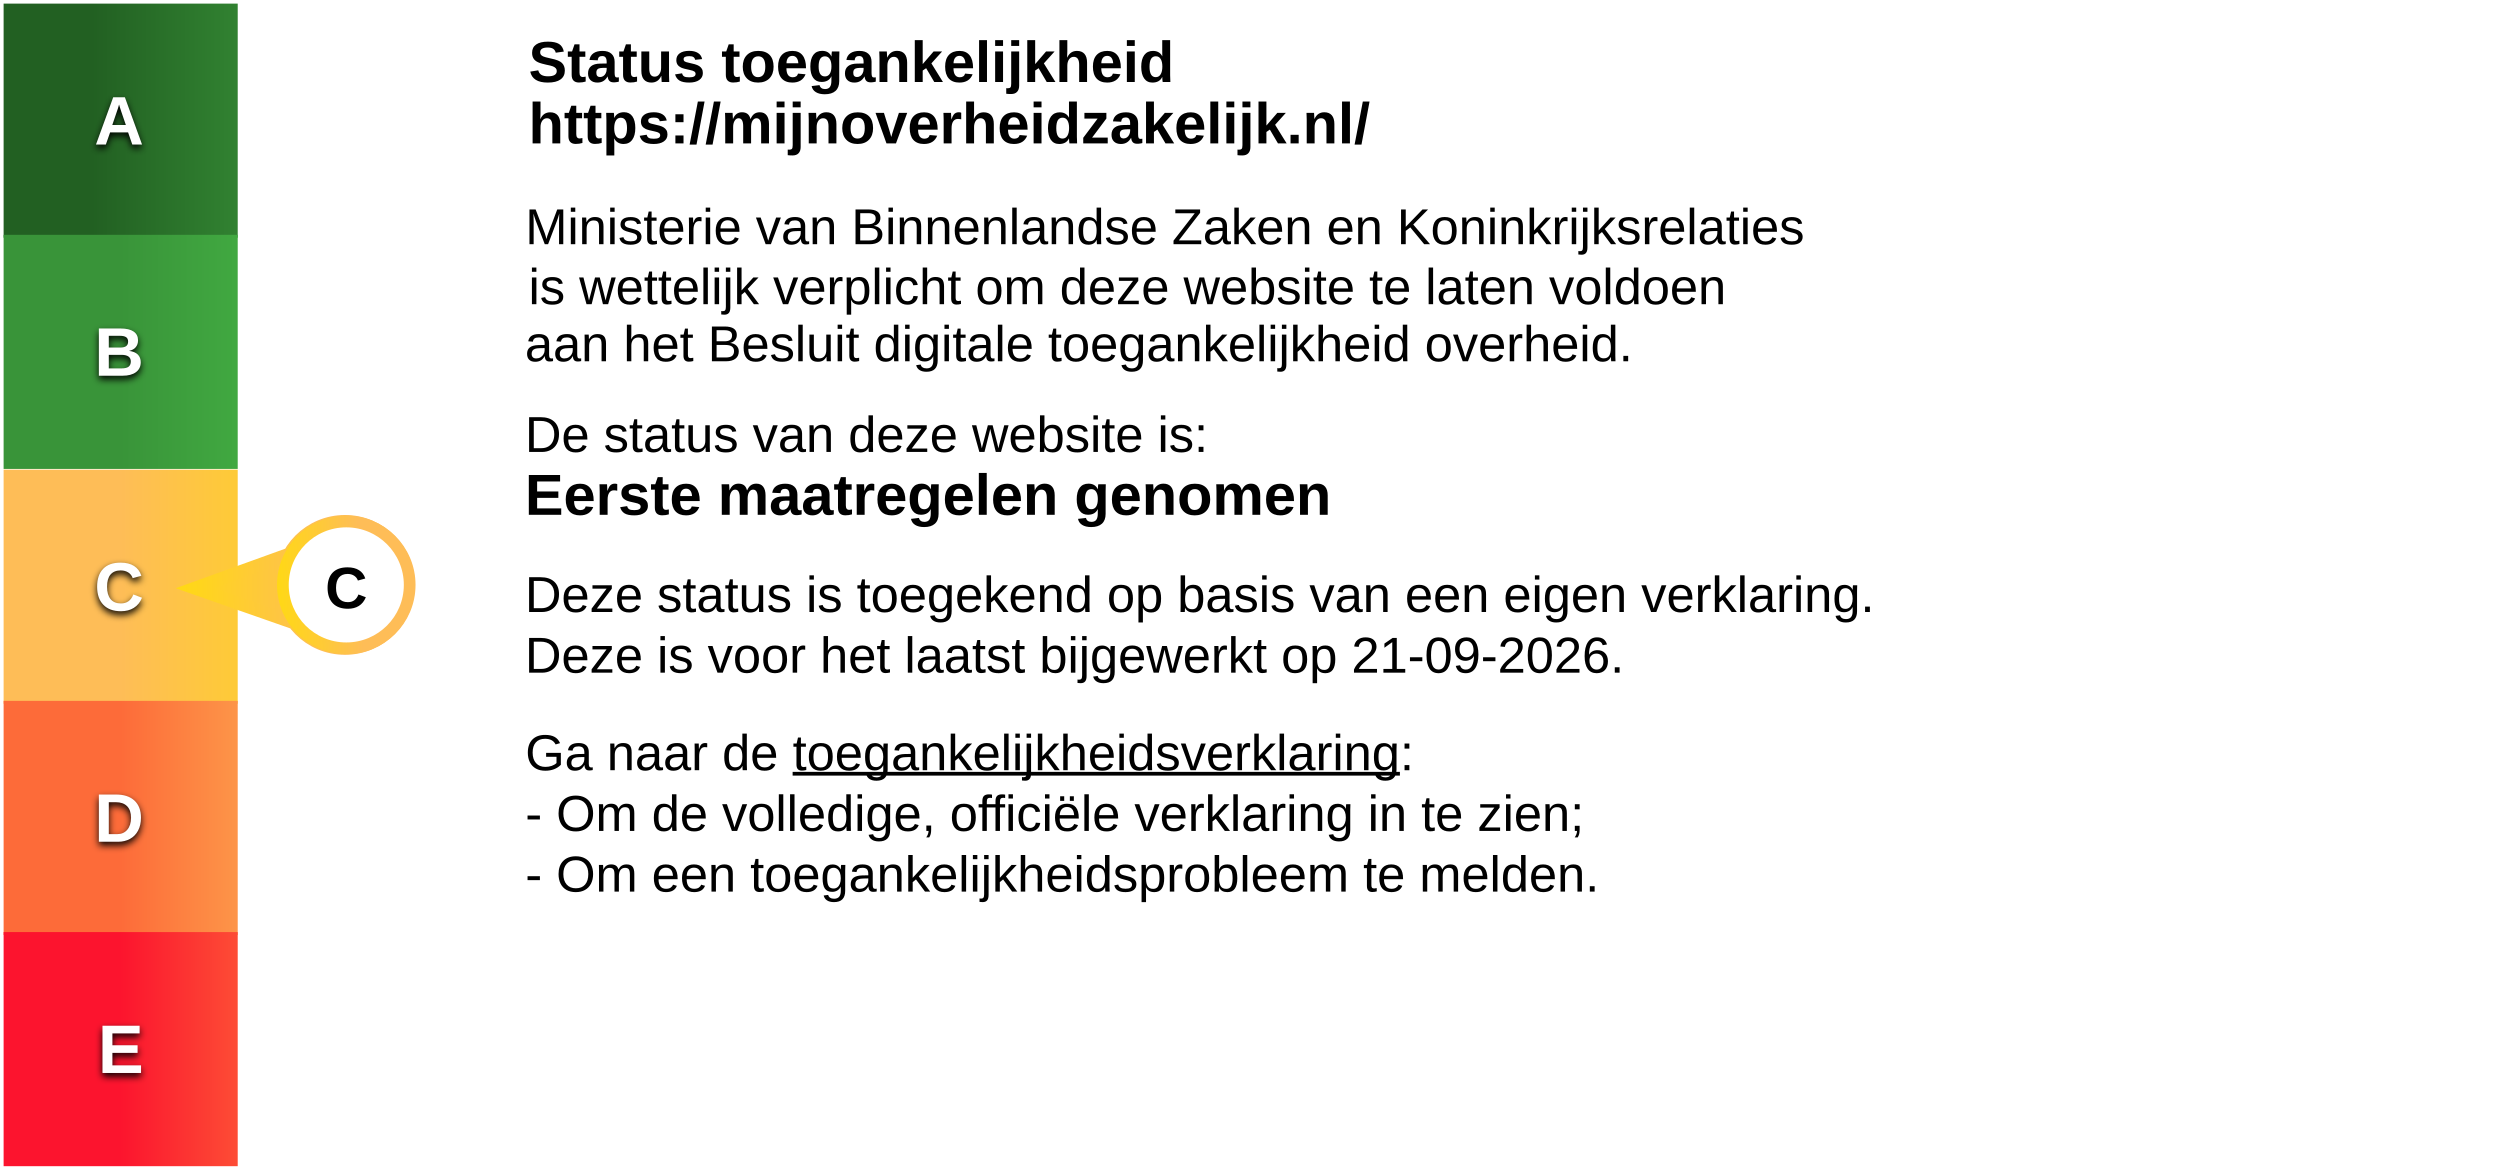
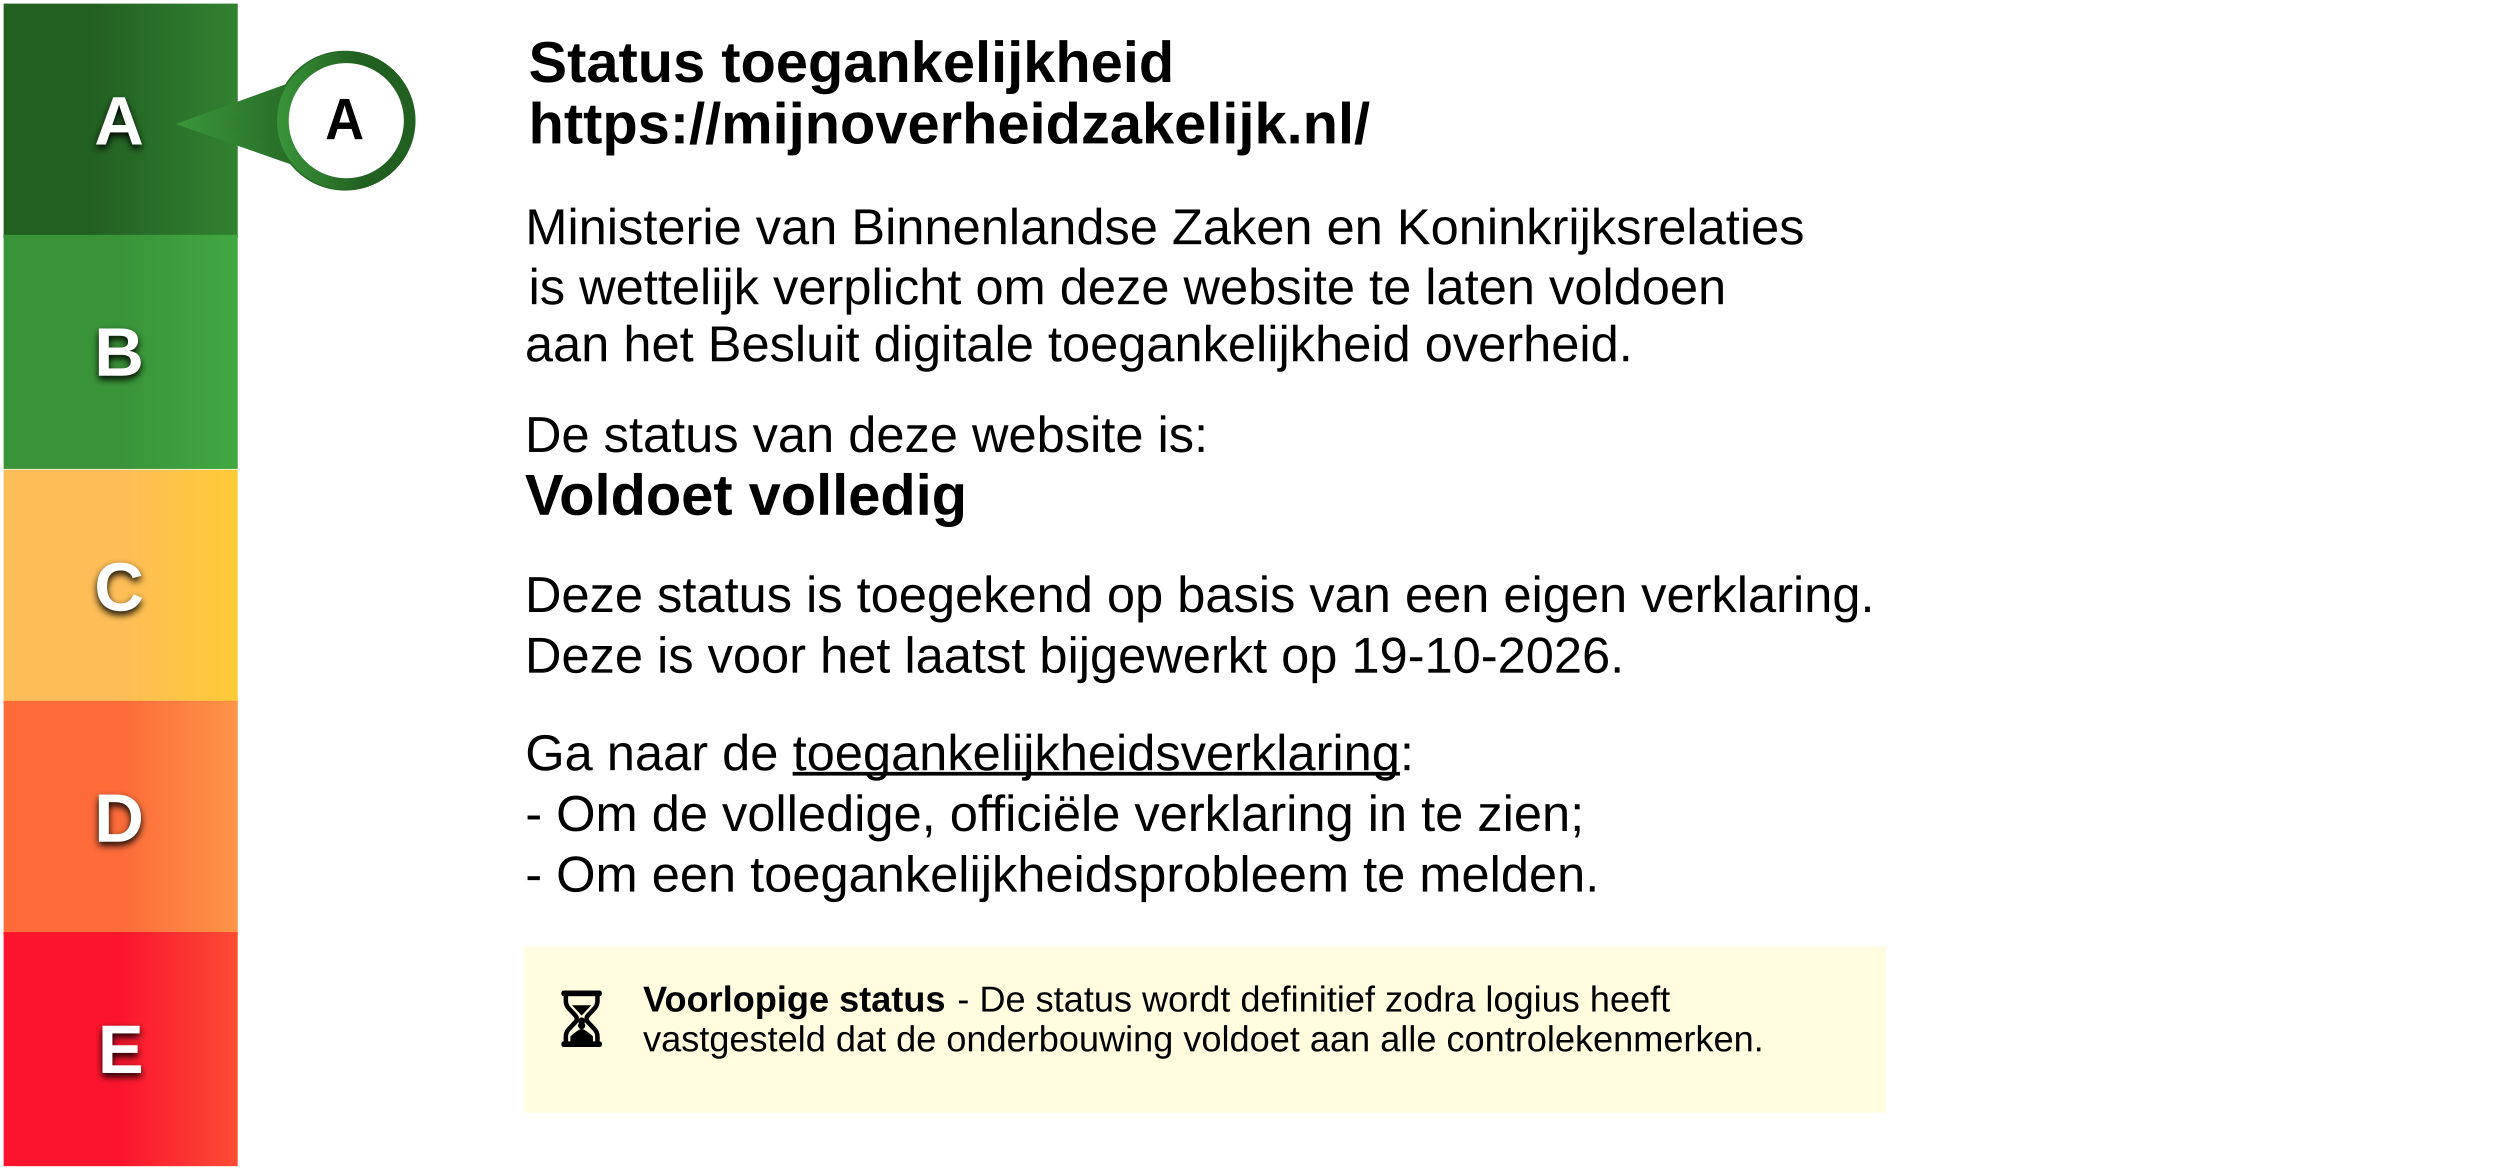
<svg xmlns="http://www.w3.org/2000/svg" xmlns:xlink="http://www.w3.org/1999/xlink" aria-labelledby="summary-title explanation-text explanation-annotation" role="img" width="692" height="324" viewBox="0 0 692 324">
  <defs>
    <style>
      .cls-1,.cls-15,.cls-17,.cls-25,.cls-27,.cls-29,.cls-31{fill:#fff;}.cls-15,.cls-17,.cls-23,.cls-32{font-family:Arial,sans-serif;font-weight:bold;}.cls-9{fill:url(#linear-gradient);}.cls-10{fill:url(#linear-gradient-2);}.cls-11{fill:url(#New_Gradient_Swatch_2);}.cls-12{fill:url(#New_Gradient_Swatch_3);}.cls-13{fill:url(#New_Gradient_Swatch_4);}.cls-14{filter:url(#filter-1);}.cls-15,.cls-17,.cls-23,.cls-32{isolation:isolate;}.cls-15,.cls-17{font-size:19px;}.cls-15{letter-spacing:-0.04em;}.cls-16{filter:url(#filter-1);}.cls-18{filter:url(#filter-1);}.cls-19{filter:url(#filter-1);}.cls-20{filter:url(#filter-1);}.cls-24,.cls-26,.cls-28,.cls-30{stroke-width:3.6px;fill-rule:evenodd;}.cls-25,.cls-27,.cls-29,.cls-31{stroke-width:3.24px;}.cls-23,.cls-32{font-size:16.2px;}.cls-24{fill:url(#New_Gradient_Swatch_3-2);stroke:url(#New_Gradient_Swatch_3-3);}.cls-25{stroke:url(#New_Gradient_Swatch_3-4);}.cls-26{fill:url(#New_Gradient_Swatch_2-2);stroke:url(#New_Gradient_Swatch_2-3);}.cls-27{stroke:url(#New_Gradient_Swatch_2-4);}.cls-28{fill:url(#linear-gradient-3);stroke:url(#linear-gradient-4);}.cls-29{stroke:url(#linear-gradient-5);}.cls-30{fill:url(#New_Gradient_Swatch_1);stroke:url(#New_Gradient_Swatch_1-2);}.cls-31{stroke:url(#New_Gradient_Swatch_1-3);}.cls-32{letter-spacing:-0.04em;}
      .st0{fill:#9E9E9E;}.st1{fill:#399439;}.st2{fill:#FC142E;}.st3{fill:#FFFFFF;}.st4{font-family:Arial,sans-serif;}.st5{font-size:14px;}.st6{font-family:Arial,sans-serif;font-weight:bold;}.st7{font-size:16px;}.st8{font-size:10px;}
    </style>
    <linearGradient id="linear-gradient" x1="329.2" y1="183.68" x2="328.24" y2="183.68" gradientTransform="matrix(64.8 0 0 -64.8 -21244.4 11935.6)" gradientUnits="userSpaceOnUse">
      <stop offset="0" stop-color="#399439" />
      <stop offset="1" stop-color="#226022" />
    </linearGradient>
    <linearGradient id="linear-gradient-2" x1="329.44" y1="183.68" x2="328.36" y2="183.68" gradientTransform="matrix(64.8 0 0 -64.8 -21244.4 11999.6)" gradientUnits="userSpaceOnUse">
      <stop offset="0" stop-color="#4ac04a" />
      <stop offset="1" stop-color="#399439" />
    </linearGradient>
    <linearGradient id="New_Gradient_Swatch_2" x1="329.37" y1="183.68" x2="328.36" y2="183.68" gradientTransform="matrix(64.8 0 0 -64.8 -21244.4 12064.6)" gradientUnits="userSpaceOnUse">
      <stop offset="0" stop-color="#ffd816" />
      <stop offset="1" stop-color="#febd57" />
    </linearGradient>
    <linearGradient id="New_Gradient_Swatch_3" x1="329.35" y1="183.68" x2="328.36" y2="183.68" gradientTransform="matrix(64.8 0 0 -64.8 -21244.4 12128.6)" gradientUnits="userSpaceOnUse">
      <stop offset="0" stop-color="#febd57" />
      <stop offset="1" stop-color="#fd6b39" />
    </linearGradient>
    <linearGradient id="New_Gradient_Swatch_4" x1="328.36" y1="183.68" x2="329.14" y2="183.68" gradientTransform="matrix(64.8 0 0 -64.8 -21244.4 12192.6)" gradientUnits="userSpaceOnUse">
      <stop offset="0" stop-color="#fc142e" />
      <stop offset="1" stop-color="#fd6b39" />
    </linearGradient>
    <filter id="filter-1" x="-25" y="-11.9" width="150" height="133.3" name="filter-1">
      <feOffset result="shadowOffsetOuter1" dy="1" in="SourceAlpha" />
      <feGaussianBlur result="shadowBlurOuter1" stdDeviation="1" in="shadowOffsetOuter1" />
      <feColorMatrix values="0 0 0 0 0 0 0 0 0 0 0 0 0 0 0 0 0 0 1 0" in="shadowBlurOuter1" />
    </filter>
    <linearGradient id="New_Gradient_Swatch_3-2" x1="327.3" y1="181.81" x2="327.98" y2="181.82" gradientTransform="matrix(59.03 0 0 -35.1 -19270.9 6608.2)" xlink:href="#New_Gradient_Swatch_3" />
    <linearGradient id="New_Gradient_Swatch_3-3" x1="327.32" y1="181.74" x2="327.98" y2="181.75" gradientTransform="matrix(59.03 0 0 -35.1 -19270.9 6608.2)" xlink:href="#New_Gradient_Swatch_3" />
    <linearGradient id="New_Gradient_Swatch_3-4" x1="323.48" y1="181.79" x2="324.13" y2="181.82" gradientTransform="matrix(35.1 0 0 -35.1 -11277 6608.2)" xlink:href="#New_Gradient_Swatch_3" />
    <linearGradient id="New_Gradient_Swatch_2-2" x1="327.3" y1="183.65" x2="327.98" y2="183.65" gradientTransform="matrix(59.03 0 0 -35.1 -19270.9 6608.2)" xlink:href="#New_Gradient_Swatch_2" />
    <linearGradient id="New_Gradient_Swatch_2-3" x1="327.32" y1="183.57" x2="327.98" y2="183.58" gradientTransform="matrix(59.03 0 0 -35.1 -19270.9 6608.2)" xlink:href="#New_Gradient_Swatch_2" />
    <linearGradient id="New_Gradient_Swatch_2-4" x1="323.48" y1="183.63" x2="324.13" y2="183.66" gradientTransform="matrix(35.1 0 0 -35.1 -11277 6608.2)" xlink:href="#New_Gradient_Swatch_2" />
    <linearGradient id="linear-gradient-3" x1="327.3" y1="185.51" x2="327.98" y2="185.52" gradientTransform="matrix(59.03 0 0 -35.1 -19270.9 6608.2)" xlink:href="#linear-gradient-2" />
    <linearGradient id="linear-gradient-4" x1="327.32" y1="185.43" x2="327.98" y2="185.45" gradientTransform="matrix(59.03 0 0 -35.1 -19270.9 6608.2)" gradientUnits="userSpaceOnUse">
      <stop offset="0" stop-color="#4ac04a" />
      <stop offset="1" stop-color="#3a963a" />
      <stop offset="1" stop-color="#399439" />
    </linearGradient>
    <linearGradient id="linear-gradient-5" x1="323.48" y1="185.49" x2="324.13" y2="185.52" gradientTransform="matrix(35.1 0 0 -35.1 -11277 6608.2)" xlink:href="#linear-gradient-4" />
    <linearGradient id="New_Gradient_Swatch_1" x1="327.3" y1="187.31" x2="327.98" y2="187.32" gradientTransform="matrix(59.03 0 0 -35.1 -19270.9 6608.2)" xlink:href="#linear-gradient" />
    <linearGradient id="New_Gradient_Swatch_1-2" x1="327.32" y1="187.23" x2="327.98" y2="187.24" gradientTransform="matrix(59.03 0 0 -35.1 -19270.9 6608.2)" xlink:href="#linear-gradient" />
    <linearGradient id="New_Gradient_Swatch_1-3" x1="323.48" y1="187.29" x2="324.13" y2="187.32" gradientTransform="matrix(35.1 0 0 -35.1 -11277 6608.2)" xlink:href="#linear-gradient" />
  </defs>
  <g id="Compliance_Text" data-name="Compliance Text">
    <rect id="Background" class="cls-1" width="692" height="344" />
    <text transform="translate(146.3 22.7)" class="st6 st7">Status toegankelijkheid</text>
    <text transform="translate(146.3 39.7)" class="st6 st7">https://mijnoverheidzakelijk.nl/</text>
    <text transform="translate(145.4 67.6)" class="st4 st5">Ministerie van Binnenlandse Zaken en Koninkrijksrelaties</text>
    <text transform="translate(146.3 84.2)" class="st4 st5">is wettelijk verplicht om deze website te laten voldoen</text>
    <text transform="translate(145.3 100)" class="st4 st5">aan het Besluit digitale toegankelijkheid overheid.</text>
    <text transform="translate(145.3 125.1)" class="st4 st5">De status van deze website is:</text>
-     <text transform="translate(145.3 142.5)" class="st6 st7">Eerste maatregelen genomen</text>
+     <text transform="translate(145.3 142.5)" class="st6 st7">Voldoet volledig</text>
    <text transform="translate(145.3 169.4)" class="st4 st5">Deze status is toegekend op basis van een eigen verklaring.</text>
-     <text transform="translate(145.3 186.2)" class="st4 st5">Deze is voor het laatst bijgewerkt op 21-09-2026.</text>
+     <text transform="translate(145.3 186.2)" class="st4 st5">Deze is voor het laatst bijgewerkt op 19-10-2026.</text>
    <text transform="translate(145.4 213.2)" class="st4 st5">Ga naar de</text>
    <text transform="translate(219.4 213.2)" class="st4 st5" style="text-decoration: underline;">toegankelijkheidsverklaring</text>
    <text transform="translate(387.5 213.2)" class="st4 st5">:</text>
    <text transform="translate(145.4 246.8)" class="st4 st5">- Om een toegankelijkheidsprobleem te melden.</text>
    <text transform="translate(145.4 230)" class="st4 st5">- Om de volledige, officiële verklaring in te zien;</text>
  </g>
  <g id="Compliance_Meter" data-name="Compliance Meter">
    <rect id="A_green" data-name="A green" class="cls-9" x="1" y="1" width="64.8" height="64.8" />
    <rect id="B_green" data-name="B green" class="cls-10" x="1" y="65" width="64.8" height="64.8" />
    <rect id="C_yellow" data-name="C yellow" class="cls-11" x="1" y="130" width="64.8" height="64.8" />
    <rect id="D_orange" data-name="D orange" class="cls-12" x="1" y="194" width="64.8" height="64.8" />
    <rect id="E_red" data-name="E red" class="cls-13" x="1" y="258" width="64.8" height="64.8" />
    <g id="A-meter">
      <g id="A_shadow" data-name="A shadow" class="cls-14">
        <text class="cls-15" transform="translate(26.1 40)">A</text>
      </g>
      <text class="cls-15" transform="translate(26.1 40)">A</text>
    </g>
    <g id="B-meter">
      <g id="B_shadow" data-name="B shadow" class="cls-16">
        <text class="cls-17" transform="translate(26.1 104)">B</text>
      </g>
      <text class="cls-17" transform="translate(26.1 104)">B</text>
    </g>
    <g id="C-meter">
      <g id="C_shadow" data-name="C shadow" class="cls-18">
        <text class="cls-17" transform="translate(26.1 169)">C</text>
      </g>
      <text class="cls-17" transform="translate(26.1 169)">C</text>
    </g>
    <g id="D-meter">
      <g id="D_shadow" data-name="D shadow" class="cls-19">
        <text class="cls-17" transform="translate(26.1 233)">D</text>
      </g>
      <text class="cls-17" transform="translate(26.1 233)">D</text>
    </g>
    <g id="E-meter">
      <g id="E_shadow" data-name="E shadow" class="cls-20">
        <text class="cls-17" transform="translate(27.1 297)">E</text>
      </g>
      <text class="cls-17" transform="translate(27.1 297)">E</text>
    </g>
  </g>
  <g id="Compliance_Indicator" data-name="Compliance Indicator">
-     <g id="C-indicator">
-       <path id="Combined-Shape-3" data-name="Combined-Shape" class="cls-26" d="M95.48,144.35A17.55,17.55,0,1,1,77.93,161.9,17.55,17.55,0,0,1,95.48,144.35Zm-16.23,9.33a17.69,17.69,0,0,0-2.4,8.76,17,17,0,0,0,2.6,9.28L54,162.8Z" />
-       <circle id="Oval-3" data-name="Oval" class="cls-27" cx="95.85" cy="161.9" r="17.55" />
-       <text class="cls-23" transform="translate(90 168.35)">C</text>
+     <g id="A-indicator">
+       <path id="Shape-2" data-name="Shape" class="cls-30" d="M95.48,15.85A17.55,17.55,0,1,1,77.93,33.4,17.55,17.55,0,0,1,95.48,15.85ZM79.25,25.18a17.69,17.69,0,0,0-2.4,8.76,17,17,0,0,0,2.6,9.28L54,34.3Z" />
+       <circle id="Oval-5" data-name="Oval" class="cls-31" cx="95.85" cy="33.4" r="17.55" />
+       <text class="cls-32" transform="translate(90 38.53) scale(0.92 1)">A</text>
+     </g>
+   </g>
+   <g id="Annotation" transform="translate(145, 262)">
+     <polygon id="AnnotationBackground" fill-opacity="0.5" fill="#FFFAC0" points="0 0 377 0 377 46 0 46" />
+     <text id="AnnotationText" fill="#000000">
+       <tspan x="33" y="18" class="st6 st8">Voorlopige status</tspan>
+       <tspan x="119.989" y="18" class="st4 st8"> - De status wordt definitief zodra logius heeft</tspan>
+       <tspan x="33" y="29" class="st4 st8">vastgesteld dat de onderbouwing voldoet aan alle controlekenmerken.</tspan>
+     </text>
+     <g id="zandloper" transform="translate(6, 10)" fill="none">
+       <g id="_x36_4px_Boxes">
+         <rect id="Rectangle" x="0" y="0" width="20" height="20" />
+       </g>
+       <g id="Production" transform="translate(4.375, 2.1875)" fill="#000000" fill-rule="nonzero">
+         <g id="Group">
+           <path d="M2.952,4.062 C5.814,7.128 4.952,6.203 5.429,6.727 C5.582,6.895 5.663,6.9 5.821,6.727 C6.445,6.046 5.753,6.79 8.298,4.062 L2.952,4.062 Z" id="Path" />
+           <path d="M9.688,5.313 C10.292,4.666 10.625,3.808 10.625,2.897 L10.625,1.562 C11.052,1.562 11.25,1.216 11.25,0.789 L11.25,0.773 C11.25,0.346 11.052,0 10.625,0 L0.625,0 C0.198,0 0,0.346 0,0.773 L0,0.789 C0,1.216 0.198,1.562 0.625,1.562 L0.625,2.897 C0.625,3.808 0.958,4.666 1.562,5.313 L3.468,7.355 C3.699,7.603 3.699,8.022 3.468,8.27 L1.562,10.312 C0.958,10.959 0.625,11.817 0.625,12.727 L0.625,14.062 C0.198,14.062 0,14.409 0,14.836 L0,14.852 C0,15.279 0.198,15.625 0.625,15.625 L10.625,15.625 C11.052,15.625 11.25,15.279 11.25,14.852 L11.25,14.836 C11.25,14.409 11.052,14.062 10.625,14.062 L10.625,12.727 C10.625,11.817 10.292,10.959 9.688,10.312 L7.782,8.27 C7.551,8.022 7.551,7.603 7.782,7.355 L9.688,5.313 Z M6.868,9.123 L8.774,11.165 C9.156,11.574 9.375,12.144 9.375,12.727 L9.375,14.062 L8.75,14.062 L8.75,12.727 C8.75,12.708 8.745,12.688 8.745,12.669 C7.638,11.682 6.298,10.625 5.637,10.625 C4.974,10.625 3.62,11.69 2.504,12.679 C2.504,12.696 2.5,12.711 2.5,12.727 L2.5,14.062 L1.875,14.062 L1.875,12.727 C1.875,12.144 2.094,11.574 2.476,11.165 L4.382,9.123 C5.056,8.4 5.056,7.225 4.382,6.502 L2.476,4.46 C2.094,4.051 1.875,3.481 1.875,2.897 L1.875,1.562 L9.375,1.562 L9.375,2.897 C9.375,3.481 9.156,4.051 8.774,4.46 L6.868,6.502 C6.194,7.225 6.194,8.4 6.868,9.123 Z" id="Shape" />
+           <circle id="Oval" cx="5.625" cy="8.438" r="1" />
+           <circle id="Oval" cx="5.625" cy="9.688" r="1" />
+         </g>
+       </g>
    </g>
  </g>
</svg>
